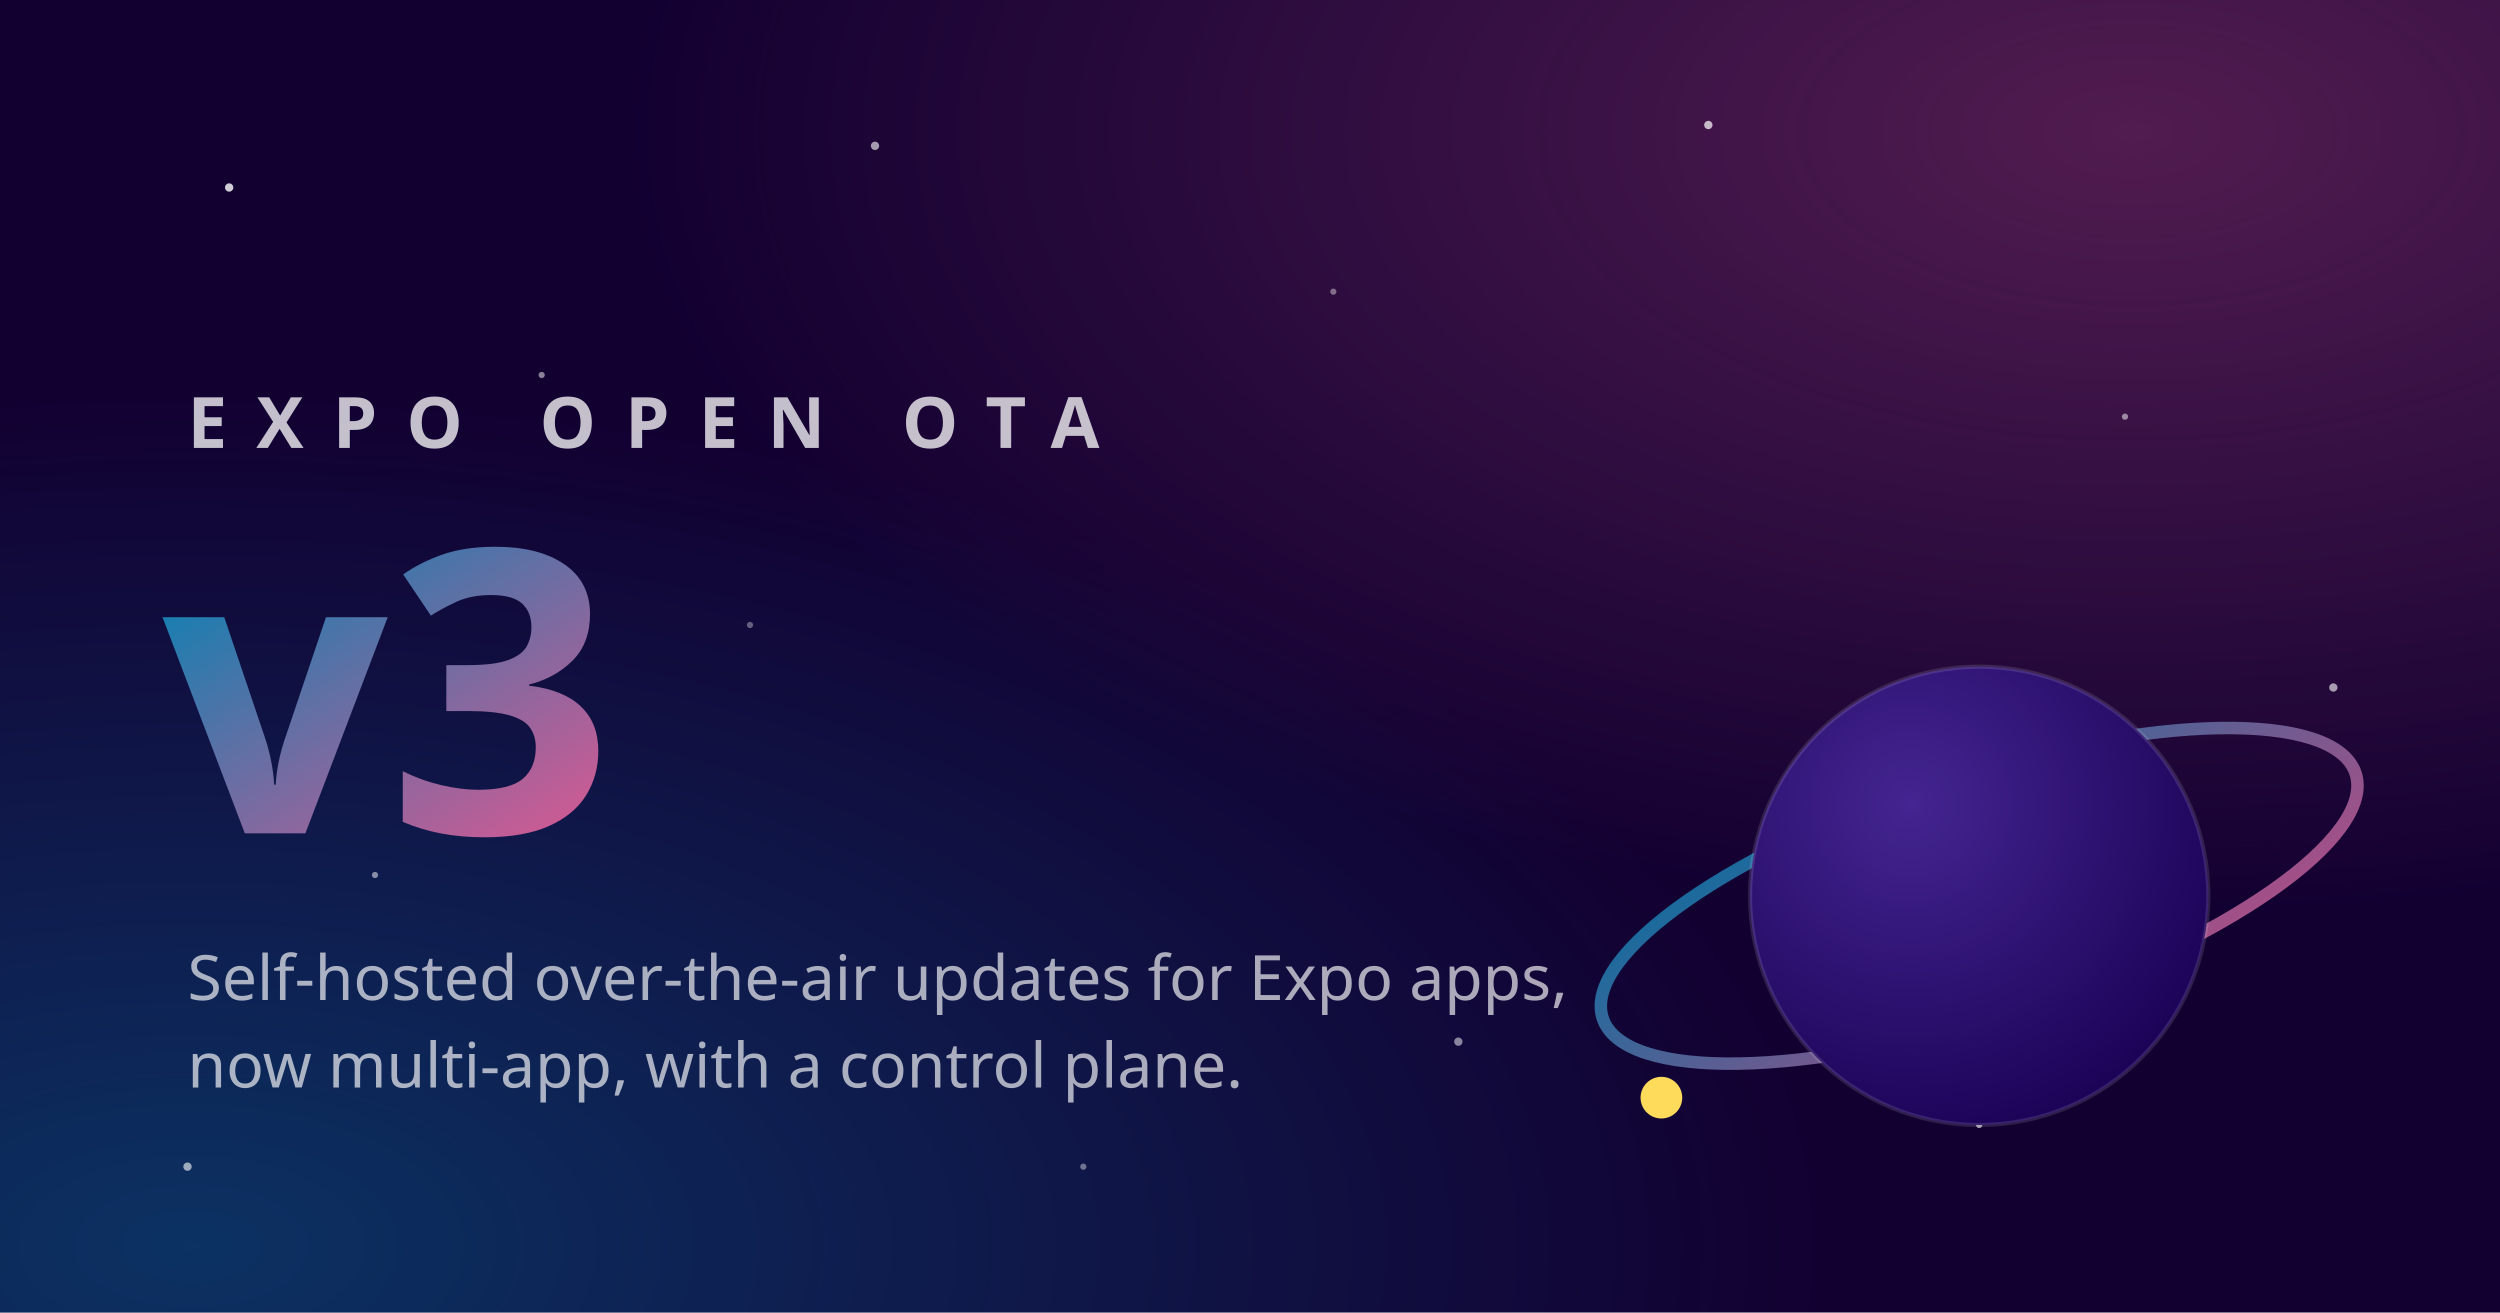
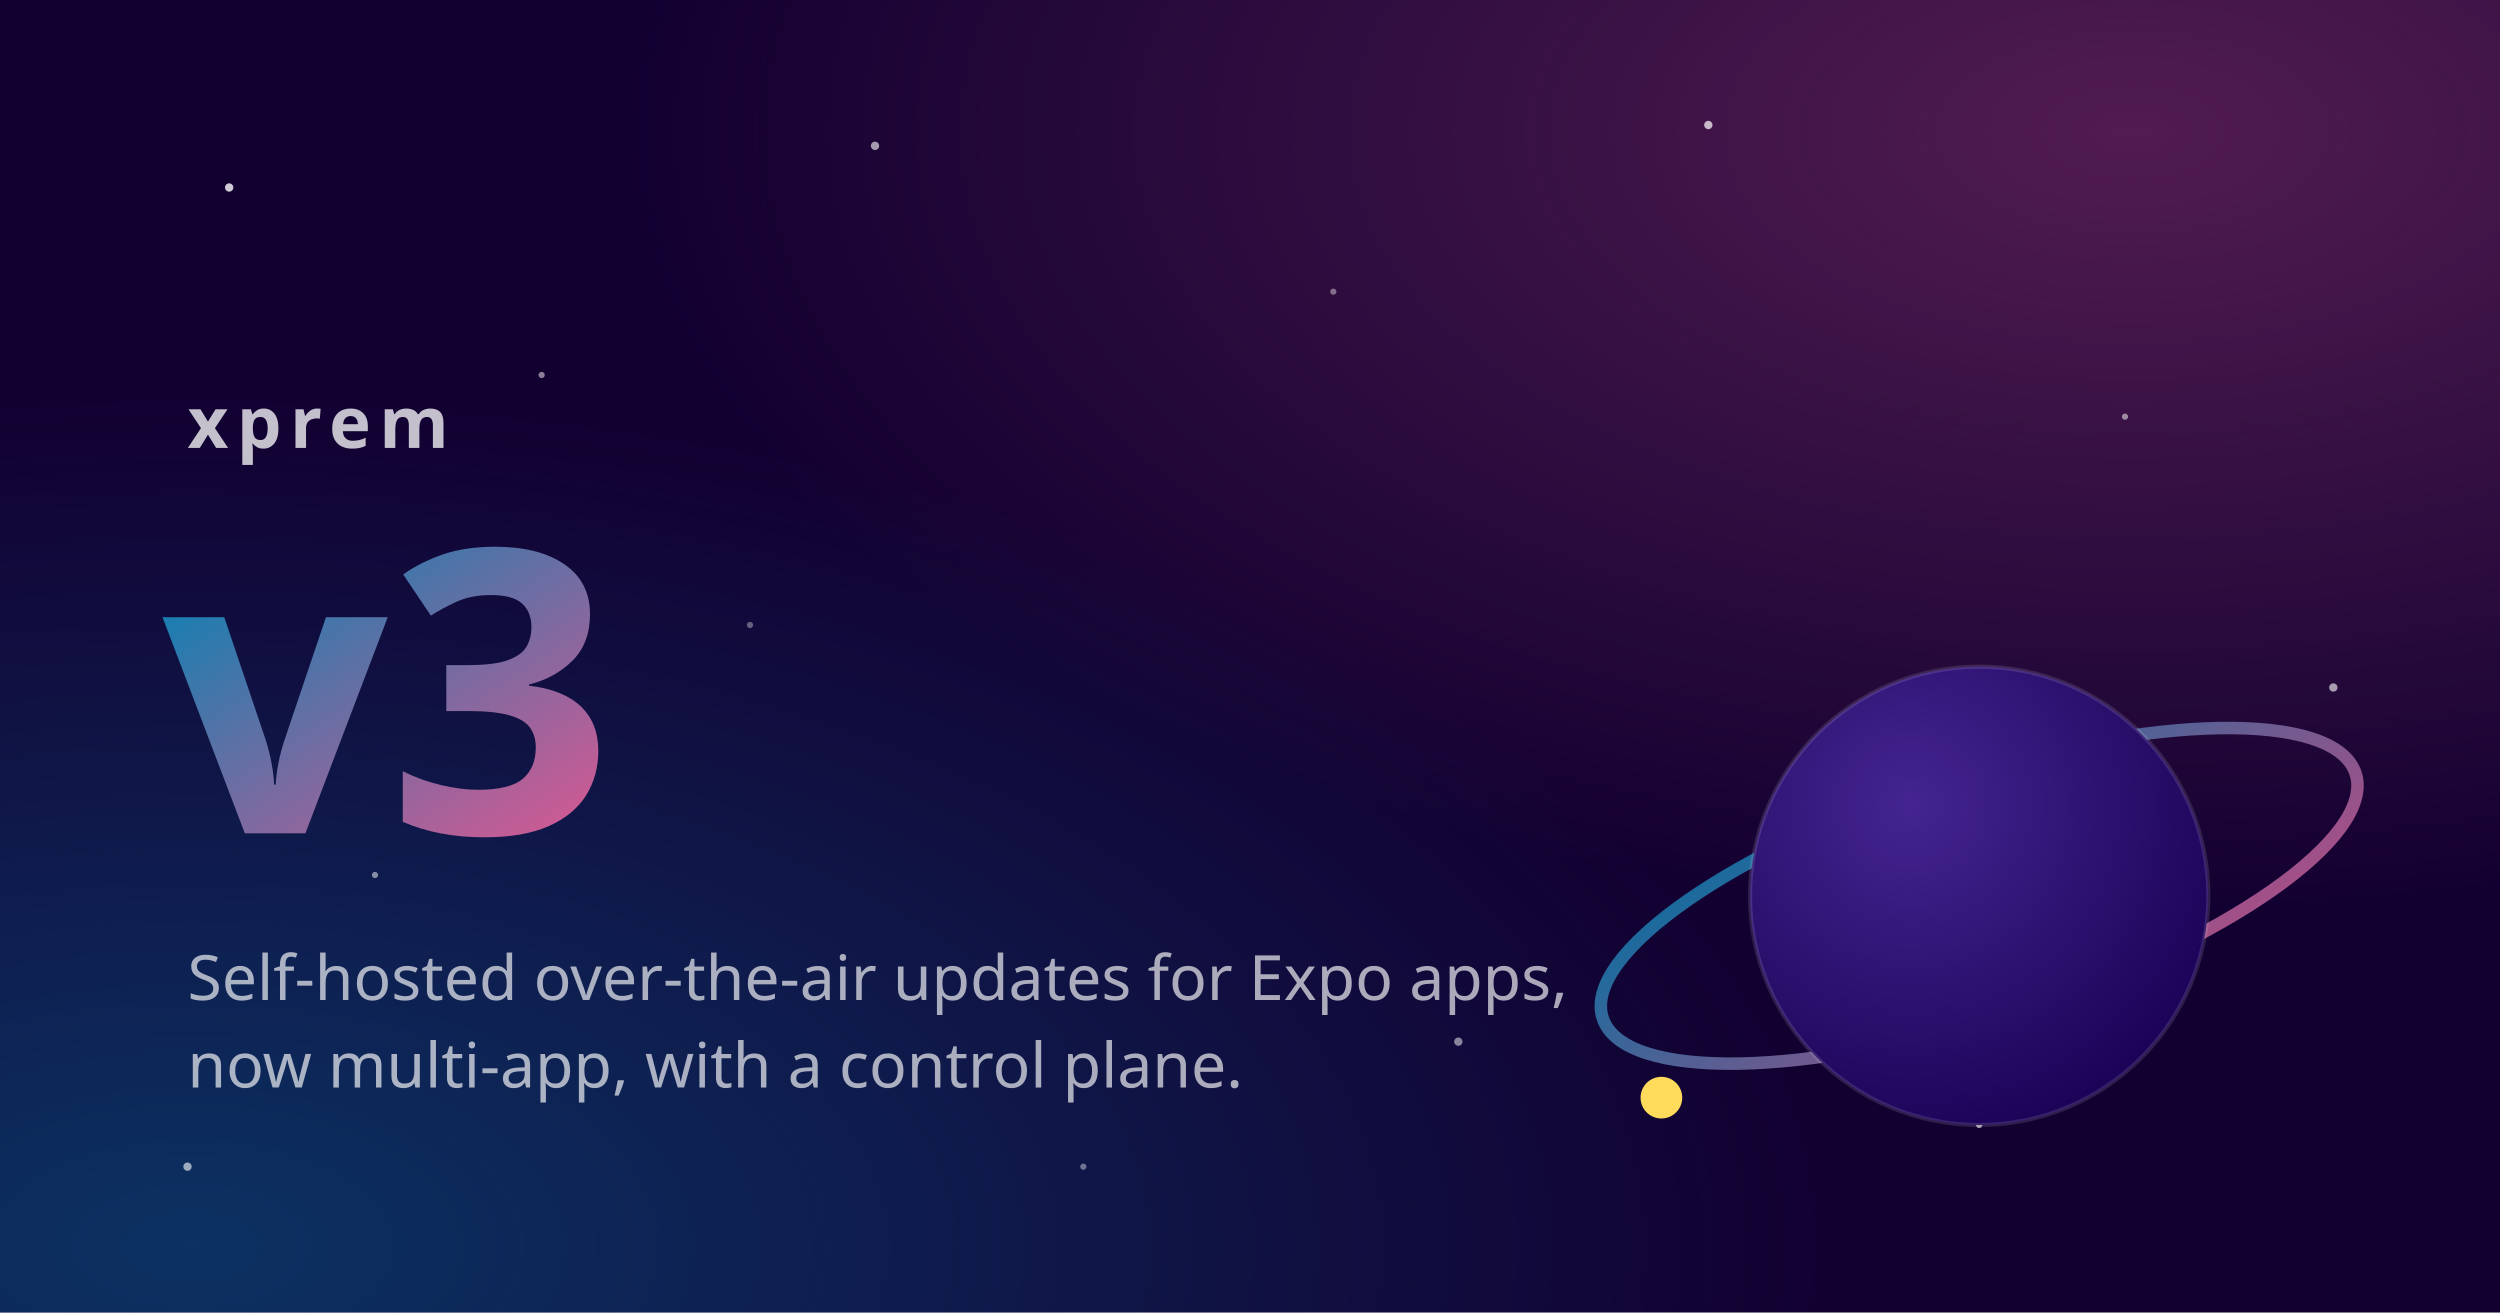
- <svg xmlns="http://www.w3.org/2000/svg" width="1200" height="630" viewBox="0 0 1200 630" role="img" aria-label="Expo Open OTA v3">
+ <svg xmlns="http://www.w3.org/2000/svg" width="1200" height="630" viewBox="0 0 1200 630" role="img" aria-label="xprem v3">
  <defs>
    <linearGradient id="mercure" x1="0%" y1="0%" x2="100%" y2="100%">
      <stop offset="0%" stop-color="#0083b4" />
      <stop offset="100%" stop-color="#d95892" />
    </linearGradient>
    <radialGradient id="glowPink" cx="85%" cy="10%" r="60%">
      <stop offset="0%" stop-color="#d95892" stop-opacity="0.32" />
      <stop offset="100%" stop-color="#d95892" stop-opacity="0" />
    </radialGradient>
    <radialGradient id="glowBlue" cx="8%" cy="95%" r="65%">
      <stop offset="0%" stop-color="#0083b4" stop-opacity="0.38" />
      <stop offset="100%" stop-color="#0083b4" stop-opacity="0" />
    </radialGradient>
    <radialGradient id="planet" cx="35%" cy="30%" r="80%">
      <stop offset="0%" stop-color="#442591" />
      <stop offset="100%" stop-color="#190053" />
    </radialGradient>
  </defs>
  <rect width="1200" height="630" fill="#120031" />
  <rect width="1200" height="630" fill="url(#glowPink)" />
  <rect width="1200" height="630" fill="url(#glowBlue)" />
  <g fill="#ffffff">
    <circle cx="110" cy="90" r="2" opacity="0.8" />
    <circle cx="260" cy="180" r="1.5" opacity="0.5" />
    <circle cx="420" cy="70" r="2" opacity="0.6" />
    <circle cx="640" cy="140" r="1.5" opacity="0.4" />
    <circle cx="820" cy="60" r="2" opacity="0.7" />
    <circle cx="1020" cy="200" r="1.5" opacity="0.5" />
    <circle cx="1120" cy="330" r="2" opacity="0.6" />
    <circle cx="180" cy="420" r="1.5" opacity="0.5" />
    <circle cx="90" cy="560" r="2" opacity="0.6" />
    <circle cx="520" cy="560" r="1.5" opacity="0.4" />
    <circle cx="700" cy="500" r="2" opacity="0.5" />
    <circle cx="950" cy="540" r="1.5" opacity="0.6" />
    <circle cx="360" cy="300" r="1.5" opacity="0.35" />
  </g>
  <g transform="translate(950 430)">
    <ellipse rx="190" ry="58" fill="none" stroke="url(#mercure)" stroke-width="6" stroke-opacity="0.85" transform="rotate(-18)" />
    <circle r="110" fill="url(#planet)" />
    <circle r="110" fill="none" stroke="#ffffff" stroke-opacity="0.12" stroke-width="2" />
    <circle cx="-175" cy="45" r="10" fill="#ffdb5c" transform="rotate(-18)" />
  </g>
  <g font-family="'Quicksand','Trebuchet MS','Segoe UI',sans-serif">
-     <text x="90" y="215" font-size="34" font-weight="600" letter-spacing="14" fill="#ffffff" fill-opacity="0.75">EXPO OPEN OTA</text>
+     <text x="90" y="215" font-size="34" font-weight="600" letter-spacing="4" fill="#ffffff" fill-opacity="0.75">xprem</text>
    <text x="78" y="400" font-size="190" font-weight="700" fill="url(#mercure)">v3</text>
    <text x="90" y="480" font-size="30" font-weight="500" fill="#ffffff" fill-opacity="0.65">Self-hosted over-the-air updates for Expo apps,</text>
    <text x="90" y="522" font-size="30" font-weight="500" fill="#ffffff" fill-opacity="0.65">now multi-app, with a control plane.</text>
  </g>
</svg>
